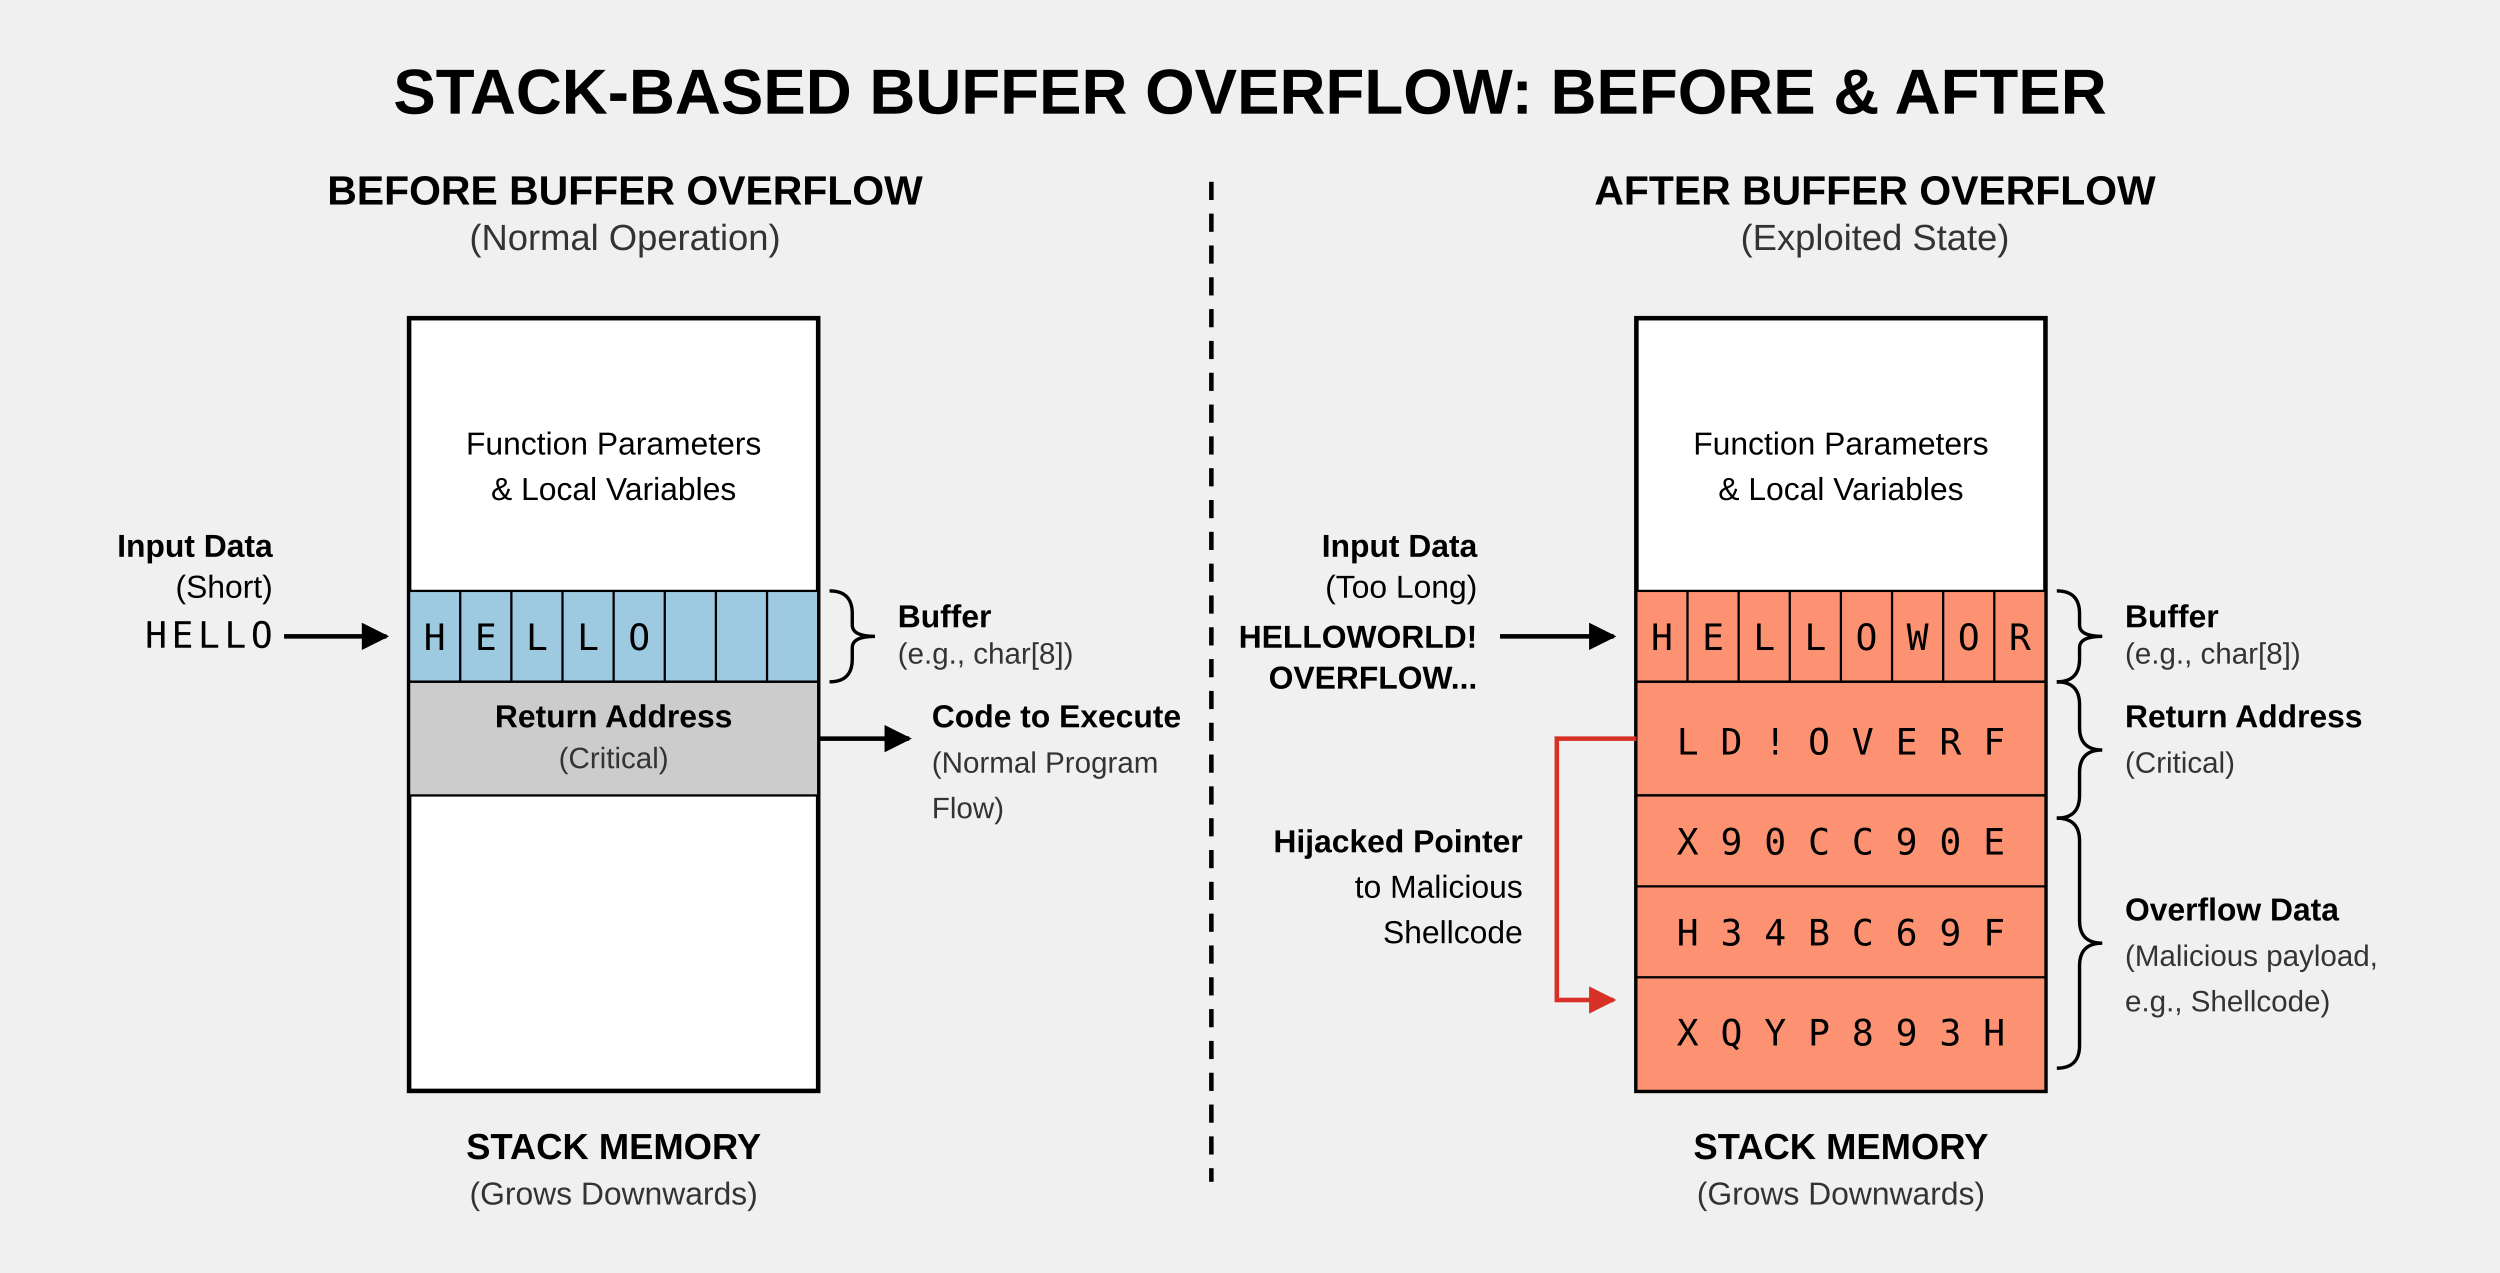
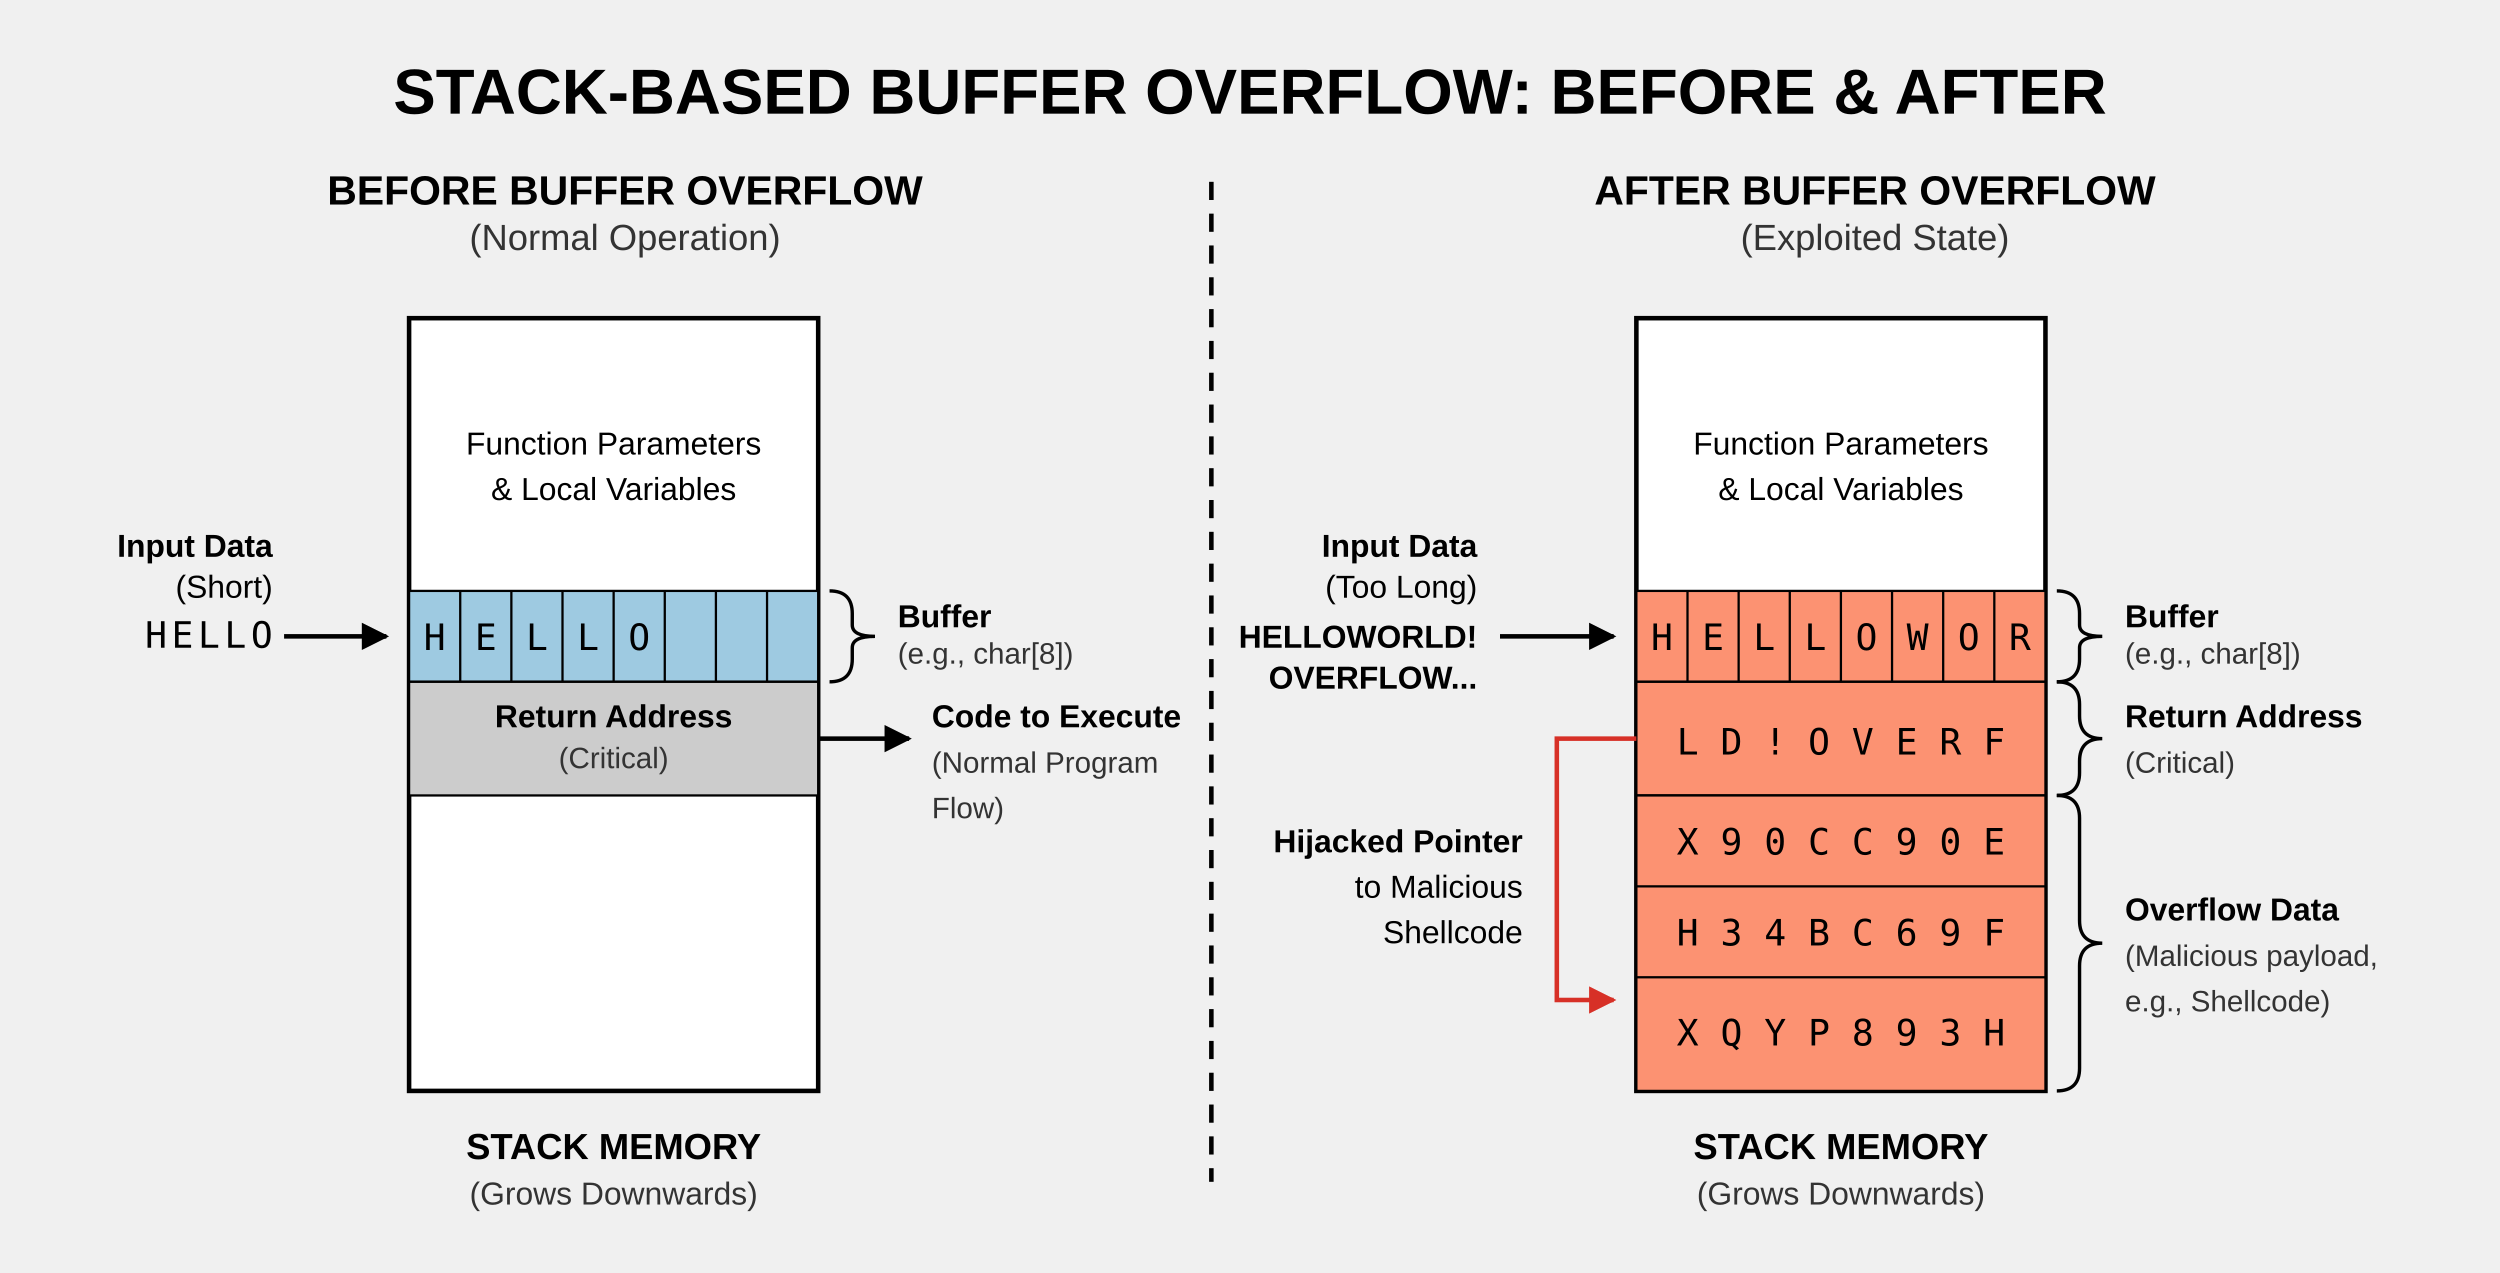
<svg xmlns="http://www.w3.org/2000/svg" viewBox="0 0 1100 560" width="100%" height="100%" style="background-color: #f8f9fb; font-family: Arial, Helvetica, sans-serif;">
  <defs>
    <marker id="arrow" viewBox="0 0 10 10" refX="9" refY="5" markerWidth="6" markerHeight="6" orient="auto-start-reverse">
      <path d="M 0 0 L 10 5 L 0 10 z" fill="#000000" />
    </marker>
    <marker id="red-arrow" viewBox="0 0 10 10" refX="9" refY="5" markerWidth="6" markerHeight="6" orient="auto-start-reverse">
      <path d="M 0 0 L 10 5 L 0 10 z" fill="#d73027" />
    </marker>
-     <path id="brace-buffer" d="M 0 0 Q 10 0 10 10 L 10 15 Q 10 20 20 20 Q 10 20 10 25 L 10 30 Q 10 40 0 40" fill="none" stroke="#000" stroke-width="1.5" />
-     <path id="brace-right" d="M 0 0 Q 10 0 10 10 L 10 20 Q 10 30 20 30 Q 10 30 10 40 L 10 50 Q 10 60 0 60" fill="none" stroke="#000" stroke-width="1.5" />
-     <path id="brace-right-long" d="M 0 0 Q 10 0 10 10 L 10 45 Q 10 55 20 55 Q 10 55 10 65 L 10 100 Q 10 110 0 110" fill="none" stroke="#000" stroke-width="1.5" />
+     <path id="brace-40" d="M 0 0 Q 10 0 10 10 L 10 15 Q 10 20 20 20 Q 10 20 10 25 L 10 30 Q 10 40 0 40" fill="none" stroke="#000" stroke-width="1.5" />
+     <path id="brace-50" d="M 0 0 Q 10 0 10 10 L 10 15 Q 10 25 20 25 Q 10 25 10 35 L 10 40 Q 10 50 0 50" fill="none" stroke="#000" stroke-width="1.5" />
+     <path id="brace-130" d="M 0 0 Q 10 0 10 10 L 10 55 Q 10 65 20 65 Q 10 65 10 75 L 10 120 Q 10 130 0 130" fill="none" stroke="#000" stroke-width="1.5" />
  </defs>
  <text x="550" y="50" font-size="28" font-weight="bold" text-anchor="middle" fill="#000000">STACK-BASED BUFFER OVERFLOW: BEFORE &amp; AFTER</text>
  <line x1="533" y1="80" x2="533" y2="520" stroke="#000000" stroke-width="2" stroke-dasharray="8,6" />
  <text x="275" y="90" font-size="18" font-weight="bold" text-anchor="middle">BEFORE BUFFER OVERFLOW</text>
  <text x="275" y="110" font-size="16" text-anchor="middle" fill="#333333">(Normal Operation)</text>
  <rect x="180" y="140" width="180" height="340" fill="#ffffff" stroke="#000000" stroke-width="2" />
  <rect x="180" y="260" width="180" height="40" fill="#9ecae1" stroke="#000000" stroke-width="1" />
  <rect x="180" y="300" width="180" height="50" fill="#cccccc" stroke="#000000" stroke-width="1" />
  <line x1="202.5" y1="260" x2="202.5" y2="300" stroke="#000000" stroke-width="1" />
  <line x1="225" y1="260" x2="225" y2="300" stroke="#000000" stroke-width="1" />
  <line x1="247.5" y1="260" x2="247.5" y2="300" stroke="#000000" stroke-width="1" />
  <line x1="270" y1="260" x2="270" y2="300" stroke="#000000" stroke-width="1" />
  <line x1="292.5" y1="260" x2="292.5" y2="300" stroke="#000000" stroke-width="1" />
  <line x1="315" y1="260" x2="315" y2="300" stroke="#000000" stroke-width="1" />
  <line x1="337.5" y1="260" x2="337.5" y2="300" stroke="#000000" stroke-width="1" />
  <text x="270" y="200" font-size="14" text-anchor="middle">Function Parameters</text>
  <text x="270" y="220" font-size="14" text-anchor="middle">&amp; Local Variables</text>
  <g font-family="monospace" font-size="16" text-anchor="middle" fill="#000000">
    <text x="191.25" y="286">H</text>
    <text x="213.75" y="286">E</text>
    <text x="236.25" y="286">L</text>
    <text x="258.75" y="286">L</text>
    <text x="281.25" y="286">O</text>
  </g>
  <text x="270" y="320" font-size="14" font-weight="bold" text-anchor="middle">Return Address</text>
  <text x="270" y="338" font-size="13" text-anchor="middle" fill="#333333">(Critical)</text>
  <text x="270" y="510" font-size="16" font-weight="bold" text-anchor="middle">STACK MEMORY</text>
  <text x="270" y="530" font-size="14" text-anchor="middle" fill="#333333">(Grows Downwards)</text>
  <text x="120" y="245" font-size="14" font-weight="bold" text-anchor="end">Input Data</text>
  <text x="120" y="263" font-size="14" text-anchor="end">(Short)</text>
  <text x="120" y="285" font-size="16" font-family="monospace" text-anchor="end" letter-spacing="2">HELLO</text>
  <line x1="125" y1="280" x2="170" y2="280" stroke="#000000" stroke-width="2" marker-end="url(#arrow)" />
-   <use href="#brace-buffer" x="365" y="260" />
+   <use href="#brace-40" x="365" y="260" />
  <text x="395" y="276" font-size="14" font-weight="bold">Buffer</text>
  <text x="395" y="292" font-size="13" fill="#333">(e.g., char[8])</text>
  <line x1="360" y1="325" x2="400" y2="325" stroke="#000000" stroke-width="2" marker-end="url(#arrow)" />
  <text x="410" y="320" font-size="14" font-weight="bold">Code to Execute</text>
  <text x="410" y="340" font-size="13" fill="#333">(Normal Program</text>
  <text x="410" y="360" font-size="13" fill="#333">Flow)</text>
  <text x="825" y="90" font-size="18" font-weight="bold" text-anchor="middle">AFTER BUFFER OVERFLOW</text>
  <text x="825" y="110" font-size="16" text-anchor="middle" fill="#333333">(Exploited State)</text>
  <rect x="720" y="140" width="180" height="340" fill="#ffffff" stroke="#000000" stroke-width="2" />
  <rect x="720" y="260" width="180" height="40" fill="#fc9272" stroke="#000000" stroke-width="1" />
  <rect x="720" y="300" width="180" height="50" fill="#fc9272" stroke="#000000" stroke-width="1" />
  <rect x="720" y="350" width="180" height="130" fill="#fc9272" stroke="#000000" stroke-width="1" />
  <line x1="742.5" y1="260" x2="742.5" y2="300" stroke="#000000" stroke-width="1" />
  <line x1="765" y1="260" x2="765" y2="300" stroke="#000000" stroke-width="1" />
  <line x1="787.5" y1="260" x2="787.5" y2="300" stroke="#000000" stroke-width="1" />
  <line x1="810" y1="260" x2="810" y2="300" stroke="#000000" stroke-width="1" />
  <line x1="832.5" y1="260" x2="832.5" y2="300" stroke="#000000" stroke-width="1" />
  <line x1="855" y1="260" x2="855" y2="300" stroke="#000000" stroke-width="1" />
  <line x1="877.5" y1="260" x2="877.5" y2="300" stroke="#000000" stroke-width="1" />
  <line x1="720" y1="390" x2="900" y2="390" stroke="#000000" stroke-width="1" />
  <line x1="720" y1="430" x2="900" y2="430" stroke="#000000" stroke-width="1" />
  <text x="810" y="200" font-size="14" text-anchor="middle">Function Parameters</text>
  <text x="810" y="220" font-size="14" text-anchor="middle">&amp; Local Variables</text>
  <g font-family="monospace" font-size="16" text-anchor="middle" fill="#000000">
    <text x="731.25" y="286">H</text>
    <text x="753.75" y="286">E</text>
    <text x="776.25" y="286">L</text>
    <text x="798.75" y="286">L</text>
    <text x="821.25" y="286">O</text>
    <text x="843.75" y="286">W</text>
    <text x="866.25" y="286">O</text>
    <text x="888.75" y="286">R</text>
  </g>
  <text x="810" y="332" font-size="16" font-family="monospace" text-anchor="middle">L D ! O V E R F</text>
  <text x="810" y="376" font-size="16" font-family="monospace" text-anchor="middle">X 9 0 C C 9 0 E</text>
  <text x="810" y="416" font-size="16" font-family="monospace" text-anchor="middle">H 3 4 B C 6 9 F</text>
  <text x="810" y="460" font-size="16" font-family="monospace" text-anchor="middle">X Q Y P 8 9 3 H</text>
  <text x="810" y="510" font-size="16" font-weight="bold" text-anchor="middle">STACK MEMORY</text>
  <text x="810" y="530" font-size="14" text-anchor="middle" fill="#333333">(Grows Downwards)</text>
  <text x="650" y="245" font-size="14" font-weight="bold" text-anchor="end">Input Data</text>
  <text x="650" y="263" font-size="14" text-anchor="end">(Too Long)</text>
  <text x="650" y="285" font-size="14" font-weight="bold" text-anchor="end">HELLOWORLD!</text>
  <text x="650" y="303" font-size="14" font-weight="bold" text-anchor="end">OVERFLOW...</text>
  <line x1="660" y1="280" x2="710" y2="280" stroke="#000000" stroke-width="2" marker-end="url(#arrow)" />
-   <use href="#brace-buffer" x="905" y="260" />
+   <use href="#brace-40" x="905" y="260" />
  <text x="935" y="276" font-size="14" font-weight="bold">Buffer</text>
  <text x="935" y="292" font-size="13" fill="#333">(e.g., char[8])</text>
-   <use href="#brace-right" x="905" y="300" />
+   <use href="#brace-50" x="905" y="300" />
  <text x="935" y="320" font-size="14" font-weight="bold">Return Address</text>
  <text x="935" y="340" font-size="13" fill="#333">(Critical)</text>
-   <use href="#brace-right-long" x="905" y="360" />
+   <use href="#brace-130" x="905" y="350" />
  <text x="935" y="405" font-size="14" font-weight="bold">Overflow Data</text>
  <text x="935" y="425" font-size="13" fill="#333">(Malicious payload,</text>
  <text x="935" y="445" font-size="13" fill="#333">e.g., Shellcode)</text>
  <path d="M 720 325 L 685 325 L 685 440 L 710 440" fill="none" stroke="#d73027" stroke-width="2" marker-end="url(#red-arrow)" />
  <text x="670" y="375" font-size="14" font-weight="bold" text-anchor="end">Hijacked Pointer</text>
  <text x="670" y="395" font-size="14" text-anchor="end">to Malicious</text>
  <text x="670" y="415" font-size="14" text-anchor="end">Shellcode</text>
</svg>
